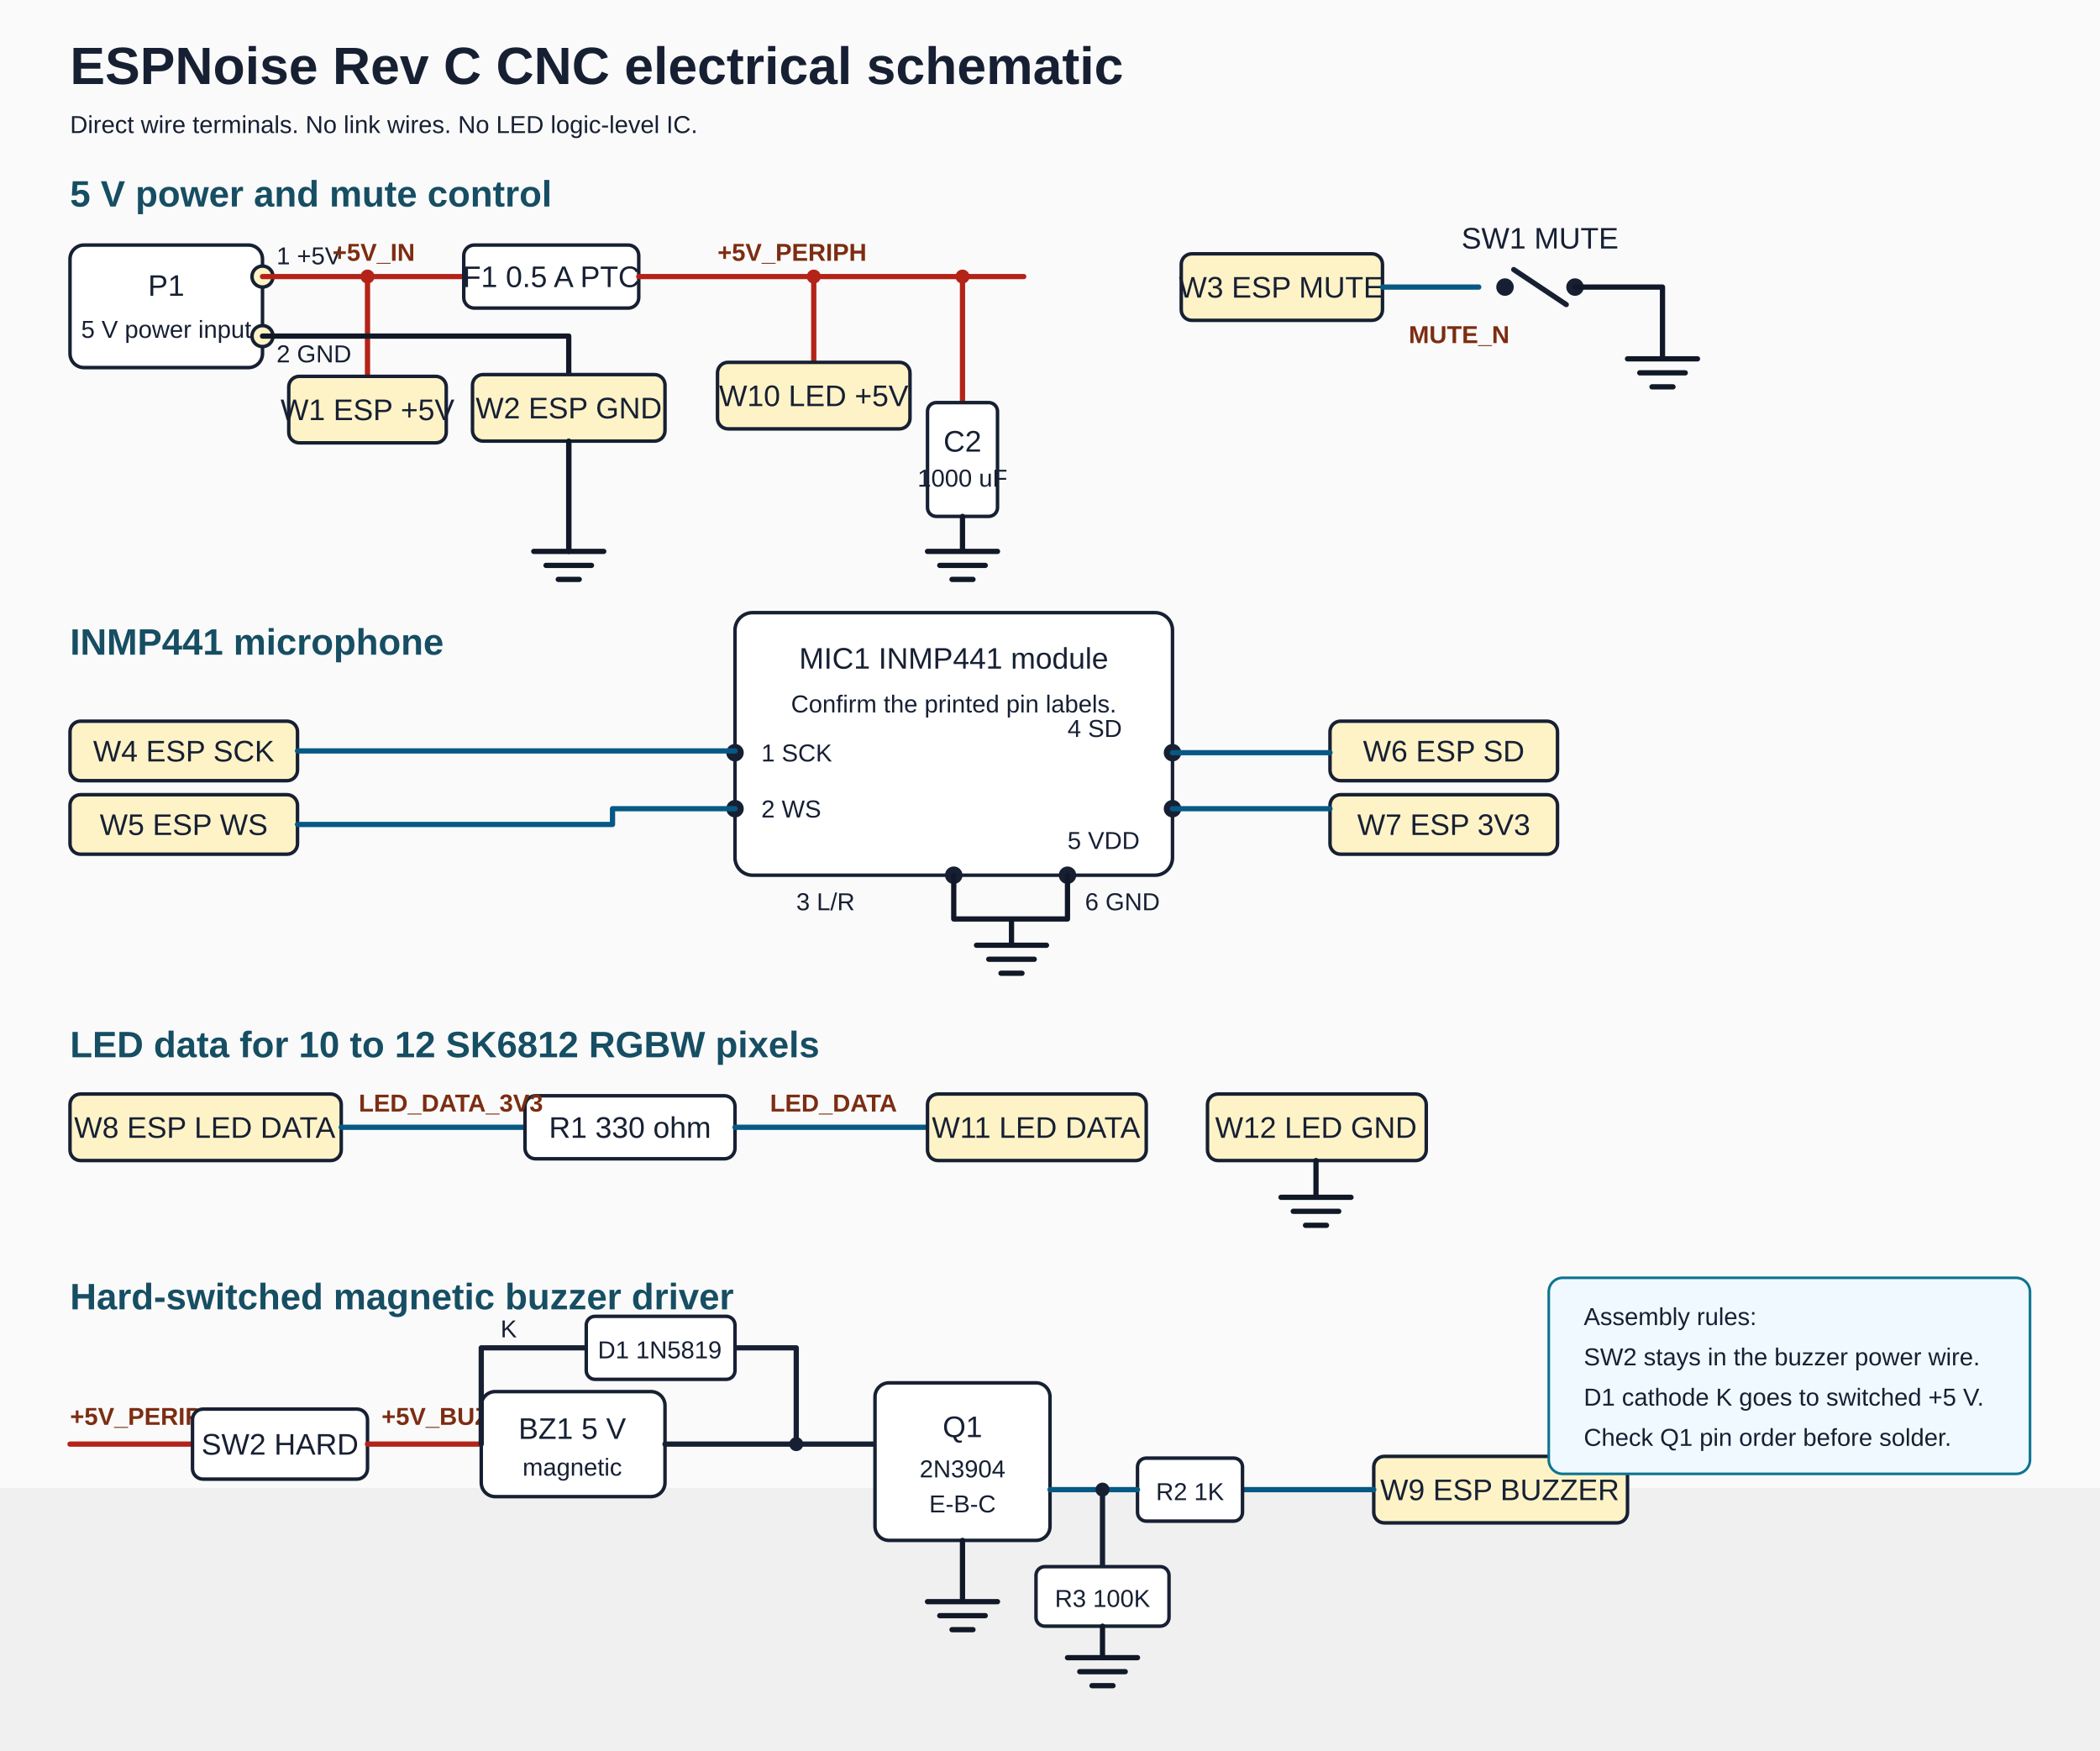
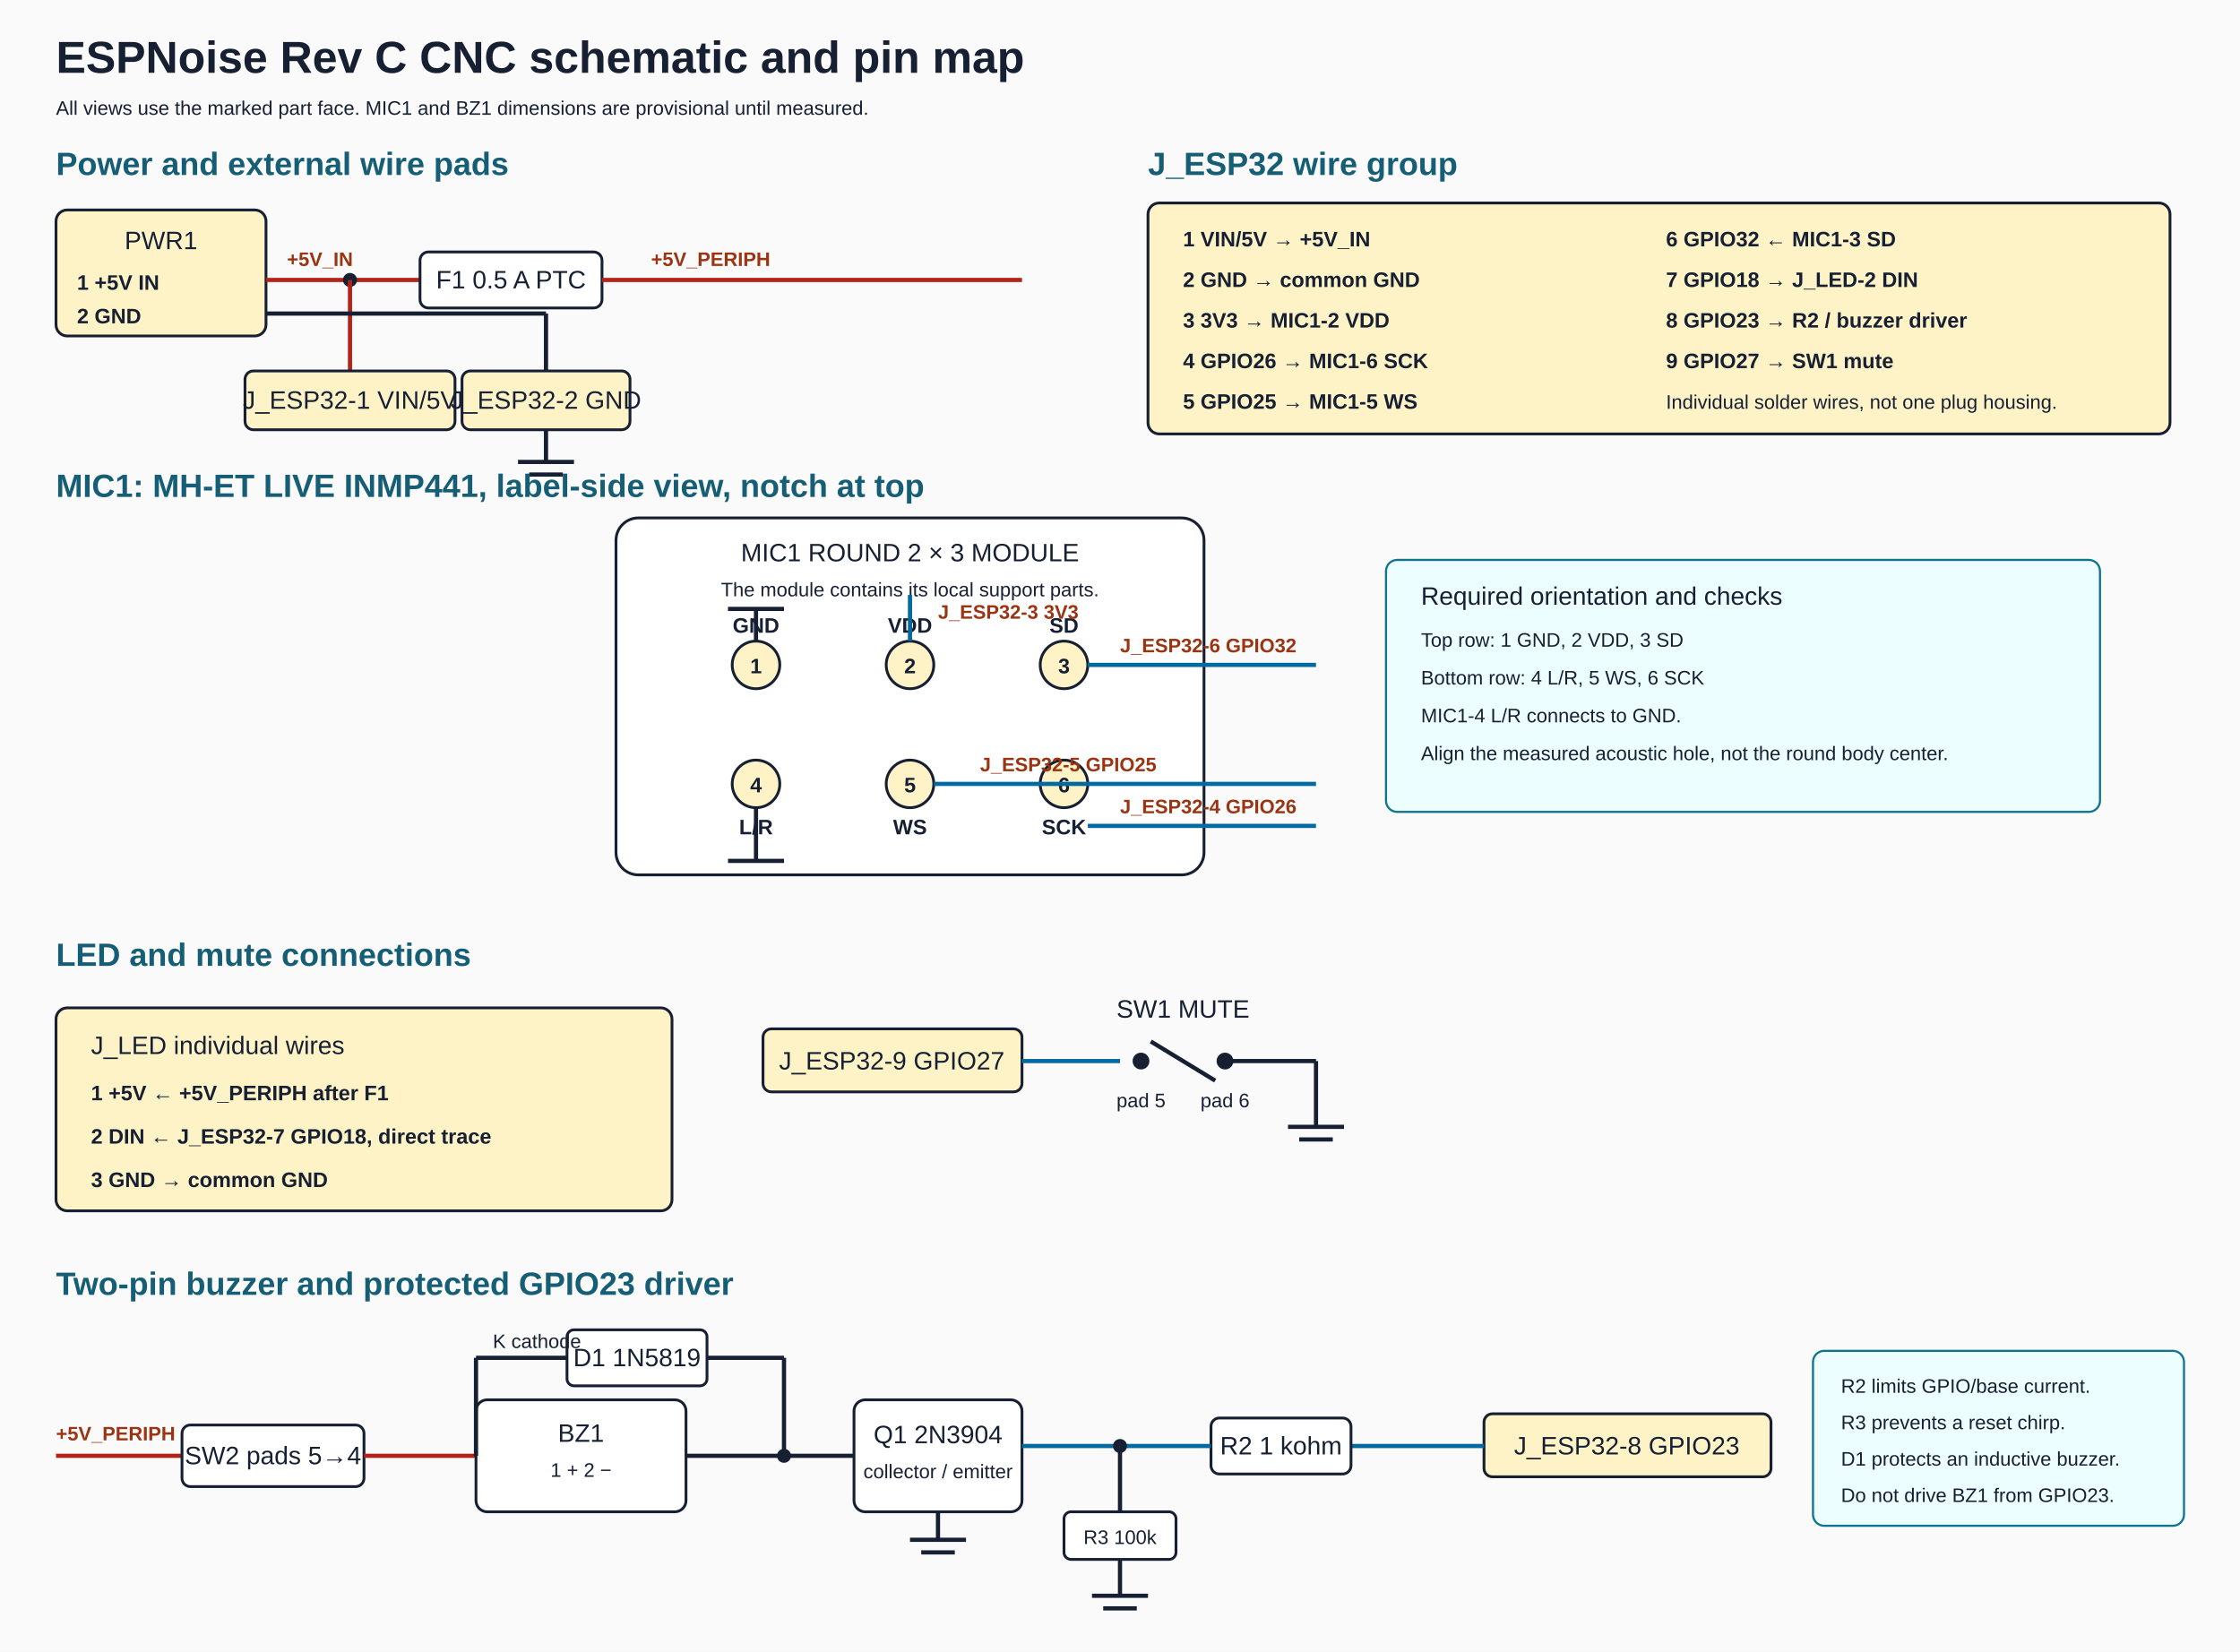
- <svg xmlns="http://www.w3.org/2000/svg" width="1200" height="1000" viewBox="0 0 1200 1000">
+ <svg xmlns="http://www.w3.org/2000/svg" width="1600" height="1180" viewBox="0 0 1600 1180">
  <style>
-     text { font-family: Arial, sans-serif; fill: #172033; font-size: 17px; }
-     path { fill: none; }
-     .title { font-size: 30px; font-weight: 700; }
-     .section { font-size: 21px; font-weight: 700; fill: #164e63; }
+     text { font-family: Arial, sans-serif; fill: #172033; font-size: 18px; }
+     .title { font-size: 32px; font-weight: 700; }
+     .section { font-size: 23px; font-weight: 700; fill: #155e75; }
    .small { font-size: 14px; }
-     .net { font-size: 14px; font-weight: 700; fill: #7c2d12; }
-     .part { fill: #fff; stroke: #172033; stroke-width: 2; }
-     .wire { fill: none; stroke: #172033; stroke-width: 3; stroke-linecap: round; stroke-linejoin: round; }
-     .power { fill: none; stroke: #b42318; }
-     .signal { fill: none; stroke: #075985; }
-     .ground { fill: none; stroke: #111827; }
-     .terminal { fill: #fef3c7; stroke: #172033; stroke-width: 2; }
-     .note { fill: #f0f9ff; stroke: #0e7490; stroke-width: 1.5; }
+     .pin { font-size: 15px; font-weight: 700; }
+     .net { font-size: 14px; font-weight: 700; fill: #9a3412; }
+     .box { fill: #fff; stroke: #172033; stroke-width: 2; }
+     .connector { fill: #fef3c7; stroke: #172033; stroke-width: 2; }
+     .note { fill: #ecfeff; stroke: #0e7490; stroke-width: 1.5; }
+     .wire { stroke: #172033; stroke-width: 3; fill: none; }
+     .signal { stroke: #0369a1; }
+     .power { stroke: #b42318; }
+     .node { fill: #172033; }
  </style>
-   <rect width="1200" height="850" fill="#fafafa" />
-   <text x="40" y="48" class="title">ESPNoise Rev C CNC electrical schematic</text>
-   <text x="40" y="76" class="small">Direct wire terminals. No link wires. No LED logic-level IC.</text>
-   <text x="40" y="118" class="section">5 V power and mute control</text>
-   <rect x="40" y="140" width="110" height="70" rx="8" class="part" />
-   <text x="95" y="169" text-anchor="middle">P1</text>
-   <text x="95" y="193" text-anchor="middle" class="small">5 V power input</text>
-   <circle cx="150" cy="158" r="6" class="terminal" />
-   <circle cx="150" cy="192" r="6" class="terminal" />
-   <text x="158" y="151" class="small">1 +5V</text>
-   <text x="158" y="207" class="small">2 GND</text>
-   <path d="M150 158 H265" class="wire power" />
-   <text x="190" y="149" class="net">+5V_IN</text>
-   <rect x="265" y="140" width="100" height="36" rx="6" class="part" />
-   <text x="315" y="164" text-anchor="middle">F1 0.5 A PTC</text>
-   <path d="M365 158 H585" class="wire power" />
-   <text x="410" y="149" class="net">+5V_PERIPH</text>
-   <circle cx="210" cy="158" r="4" fill="#b42318" />
-   <path d="M210 158 V215" class="wire power" />
-   <rect x="165" y="215" width="90" height="38" rx="6" class="terminal" />
-   <text x="210" y="240" text-anchor="middle">W1 ESP +5V</text>
-   <circle cx="465" cy="158" r="4" fill="#b42318" />
-   <path d="M465 158 V207" class="wire power" />
-   <rect x="410" y="207" width="110" height="38" rx="6" class="terminal" />
-   <text x="465" y="232" text-anchor="middle">W10 LED +5V</text>
-   <circle cx="550" cy="158" r="4" fill="#b42318" />
-   <path d="M550 158 V230" class="wire power" />
-   <rect x="530" y="230" width="40" height="65" rx="5" class="part" />
-   <text x="550" y="258" text-anchor="middle">C2</text>
-   <text x="550" y="278" text-anchor="middle" class="small">1000 uF</text>
-   <path d="M550 295 V315 M530 315 H570 M537 323 H563 M544 331 H556" class="wire ground" />
-   <path d="M150 192 H325 V315" fill="none" class="wire ground" />
-   <rect x="270" y="214" width="110" height="38" rx="6" class="terminal" />
-   <text x="325" y="239" text-anchor="middle">W2 ESP GND</text>
-   <path d="M325 252 V315 M305 315 H345 M312 323 H338 M319 331 H331" fill="none" class="wire ground" />
-   <rect x="675" y="145" width="115" height="38" rx="6" class="terminal" />
-   <text x="732" y="170" text-anchor="middle">W3 ESP MUTE</text>
-   <path d="M790 164 H845" class="wire signal" />
-   <circle cx="860" cy="164" r="5" fill="#172033" />
-   <circle cx="900" cy="164" r="5" fill="#172033" />
-   <path d="M865 154 L895 174" class="wire" />
-   <text x="880" y="142" text-anchor="middle">SW1 MUTE</text>
-   <path d="M900 164 H950 V205 M930 205 H970 M937 213 H963 M944 221 H956" fill="none" class="wire ground" />
-   <text x="805" y="196" class="net">MUTE_N</text>
-   <text x="40" y="374" class="section">INMP441 microphone</text>
-   <rect x="420" y="350" width="250" height="150" rx="10" class="part" />
-   <text x="545" y="382" text-anchor="middle">MIC1 INMP441 module</text>
-   <text x="545" y="407" text-anchor="middle" class="small">Confirm the printed pin labels.</text>
-   <circle cx="420" cy="430" r="5" fill="#172033" />
-   <text x="435" y="435" class="small">1 SCK</text>
-   <circle cx="420" cy="462" r="5" fill="#172033" />
-   <text x="435" y="467" class="small">2 WS</text>
-   <circle cx="545" cy="500" r="5" fill="#172033" />
-   <text x="455" y="520" class="small">3 L/R</text>
-   <circle cx="670" cy="430" r="5" fill="#172033" />
-   <text x="610" y="421" class="small">4 SD</text>
-   <circle cx="670" cy="462" r="5" fill="#172033" />
-   <text x="610" y="485" class="small">5 VDD</text>
-   <circle cx="610" cy="500" r="5" fill="#172033" />
-   <text x="620" y="520" class="small">6 GND</text>
-   <rect x="40" y="412" width="130" height="34" rx="6" class="terminal" />
-   <text x="105" y="435" text-anchor="middle">W4 ESP SCK</text>
-   <rect x="40" y="454" width="130" height="34" rx="6" class="terminal" />
-   <text x="105" y="477" text-anchor="middle">W5 ESP WS</text>
-   <rect x="760" y="412" width="130" height="34" rx="6" class="terminal" />
-   <text x="825" y="435" text-anchor="middle">W6 ESP SD</text>
-   <rect x="760" y="454" width="130" height="34" rx="6" class="terminal" />
-   <text x="825" y="477" text-anchor="middle">W7 ESP 3V3</text>
-   <path d="M170 429 H420 M170 471 H350 V462 H420" fill="none" class="wire signal" />
-   <path d="M670 430 H760 M670 462 H760" fill="none" class="wire signal" />
-   <path d="M545 500 V525 H610 V500 M578 525 V540 M558 540 H598 M565 548 H591 M572 556 H584" fill="none" class="wire ground" />
-   <text x="40" y="604" class="section">LED data for 10 to 12 SK6812 RGBW pixels</text>
-   <rect x="40" y="625" width="155" height="38" rx="6" class="terminal" />
-   <text x="117" y="650" text-anchor="middle">W8 ESP LED DATA</text>
-   <path d="M195 644 H300" class="wire signal" />
-   <rect x="300" y="626" width="120" height="36" rx="6" class="part" />
-   <text x="360" y="650" text-anchor="middle">R1 330 ohm</text>
-   <path d="M420 644 H530" class="wire signal" />
-   <rect x="530" y="625" width="125" height="38" rx="6" class="terminal" />
-   <text x="592" y="650" text-anchor="middle">W11 LED DATA</text>
-   <rect x="690" y="625" width="125" height="38" rx="6" class="terminal" />
-   <text x="752" y="650" text-anchor="middle">W12 LED GND</text>
-   <path d="M752 663 V684 M732 684 H772 M739 692 H765 M746 700 H758" class="wire ground" />
-   <text x="205" y="635" class="net">LED_DATA_3V3</text>
-   <text x="440" y="635" class="net">LED_DATA</text>
-   <text x="40" y="748" class="section">Hard-switched magnetic buzzer driver</text>
-   <path d="M40 825 H110" class="wire power" />
-   <text x="40" y="814" class="net">+5V_PERIPH</text>
-   <rect x="110" y="805" width="100" height="40" rx="6" class="part" />
-   <text x="160" y="831" text-anchor="middle">SW2 HARD</text>
-   <path d="M210 825 H275" class="wire power" />
-   <text x="218" y="814" class="net">+5V_BUZZER_SW</text>
-   <rect x="275" y="795" width="105" height="60" rx="8" class="part" />
-   <text x="327" y="822" text-anchor="middle">BZ1 5 V</text>
-   <text x="327" y="843" text-anchor="middle" class="small">magnetic</text>
-   <path d="M380 825 H500" class="wire" />
-   <circle cx="455" cy="825" r="4" fill="#172033" />
-   <path d="M275 825 V770 H455 V825" fill="none" class="wire" />
-   <rect x="335" y="752" width="85" height="36" rx="5" class="part" />
-   <text x="377" y="776" text-anchor="middle" class="small">D1 1N5819</text>
-   <text x="286" y="764" class="small">K</text>
-   <rect x="500" y="790" width="100" height="90" rx="8" class="part" />
-   <text x="550" y="821" text-anchor="middle">Q1</text>
-   <text x="550" y="844" text-anchor="middle" class="small">2N3904</text>
-   <text x="550" y="864" text-anchor="middle" class="small">E-B-C</text>
-   <path d="M550 880 V915 M530 915 H570 M537 923 H563 M544 931 H556" class="wire ground" />
-   <rect x="785" y="832" width="145" height="38" rx="6" class="terminal" />
-   <text x="857" y="857" text-anchor="middle">W9 ESP BUZZER</text>
-   <path d="M785 851 H710" class="wire signal" />
-   <rect x="650" y="833" width="60" height="36" rx="5" class="part" />
-   <text x="680" y="857" text-anchor="middle" class="small">R2 1K</text>
-   <path d="M650 851 H600" class="wire signal" />
-   <circle cx="630" cy="851" r="4" fill="#172033" />
-   <path d="M630 851 V895" class="wire" />
-   <rect x="592" y="895" width="76" height="34" rx="5" class="part" />
-   <text x="630" y="918" text-anchor="middle" class="small">R3 100K</text>
-   <path d="M630 929 V947 M610 947 H650 M617 955 H643 M624 963 H636" class="wire ground" />
-   <rect x="885" y="730" width="275" height="112" rx="8" class="note" />
-   <text x="905" y="757" class="small">Assembly rules:</text>
-   <text x="905" y="780" class="small">SW2 stays in the buzzer power wire.</text>
-   <text x="905" y="803" class="small">D1 cathode K goes to switched +5 V.</text>
-   <text x="905" y="826" class="small">Check Q1 pin order before solder.</text>
+   <rect width="1600" height="1180" fill="#fafafa" />
+   <text x="40" y="52" class="title">ESPNoise Rev C CNC schematic and pin map</text>
+   <text x="40" y="82" class="small">All views use the marked part face. MIC1 and BZ1 dimensions are provisional until measured.</text>
+   <text x="40" y="125" class="section">Power and external wire pads</text>
+   <rect x="40" y="150" width="150" height="90" rx="8" class="connector" />
+   <text x="115" y="178" text-anchor="middle">PWR1</text>
+   <text x="55" y="207" class="pin">1 +5V IN</text>
+   <text x="55" y="231" class="pin">2 GND</text>
+   <line x1="190" y1="200" x2="300" y2="200" class="wire power" />
+   <text x="205" y="190" class="net">+5V_IN</text>
+   <rect x="300" y="180" width="130" height="40" rx="6" class="box" />
+   <text x="365" y="206" text-anchor="middle">F1 0.5 A PTC</text>
+   <line x1="430" y1="200" x2="730" y2="200" class="wire power" />
+   <text x="465" y="190" class="net">+5V_PERIPH</text>
+   <circle cx="250" cy="200" r="5" class="node" />
+   <line x1="250" y1="200" x2="250" y2="265" class="wire power" />
+   <rect x="175" y="265" width="150" height="42" rx="6" class="connector" />
+   <text x="250" y="292" text-anchor="middle">J_ESP32-1 VIN/5V</text>
+   <line x1="190" y1="224" x2="390" y2="224" class="wire" />
+   <line x1="390" y1="224" x2="390" y2="265" class="wire" />
+   <rect x="330" y="265" width="120" height="42" rx="6" class="connector" />
+   <text x="390" y="292" text-anchor="middle">J_ESP32-2 GND</text>
+   <line x1="390" y1="307" x2="390" y2="330" class="wire" />
+   <line x1="370" y1="330" x2="410" y2="330" class="wire" />
+   <line x1="378" y1="339" x2="402" y2="339" class="wire" />
+   <text x="820" y="125" class="section">J_ESP32 wire group</text>
+   <rect x="820" y="145" width="730" height="165" rx="8" class="connector" />
+   <text x="845" y="176" class="pin">1 VIN/5V → +5V_IN</text>
+   <text x="845" y="205" class="pin">2 GND → common GND</text>
+   <text x="845" y="234" class="pin">3 3V3 → MIC1-2 VDD</text>
+   <text x="845" y="263" class="pin">4 GPIO26 → MIC1-6 SCK</text>
+   <text x="845" y="292" class="pin">5 GPIO25 → MIC1-5 WS</text>
+   <text x="1190" y="176" class="pin">6 GPIO32 ← MIC1-3 SD</text>
+   <text x="1190" y="205" class="pin">7 GPIO18 → J_LED-2 DIN</text>
+   <text x="1190" y="234" class="pin">8 GPIO23 → R2 / buzzer driver</text>
+   <text x="1190" y="263" class="pin">9 GPIO27 → SW1 mute</text>
+   <text x="1190" y="292" class="small">Individual solder wires, not one plug housing.</text>
+   <text x="40" y="355" class="section">MIC1: MH-ET LIVE INMP441, label-side view, notch at top</text>
+   <rect x="440" y="370" width="420" height="255" rx="16" class="box" />
+   <text x="650" y="401" text-anchor="middle">MIC1 ROUND 2 × 3 MODULE</text>
+   <text x="650" y="426" text-anchor="middle" class="small">The module contains its local support parts.</text>
+   <circle cx="540" cy="475" r="17" class="connector" />
+   <text x="540" y="481" text-anchor="middle" class="pin">1</text>
+   <circle cx="650" cy="475" r="17" class="connector" />
+   <text x="650" y="481" text-anchor="middle" class="pin">2</text>
+   <circle cx="760" cy="475" r="17" class="connector" />
+   <text x="760" y="481" text-anchor="middle" class="pin">3</text>
+   <circle cx="540" cy="560" r="17" class="connector" />
+   <text x="540" y="566" text-anchor="middle" class="pin">4</text>
+   <circle cx="650" cy="560" r="17" class="connector" />
+   <text x="650" y="566" text-anchor="middle" class="pin">5</text>
+   <circle cx="760" cy="560" r="17" class="connector" />
+   <text x="760" y="566" text-anchor="middle" class="pin">6</text>
+   <text x="540" y="452" text-anchor="middle" class="pin">GND</text>
+   <text x="650" y="452" text-anchor="middle" class="pin">VDD</text>
+   <text x="760" y="452" text-anchor="middle" class="pin">SD</text>
+   <text x="540" y="596" text-anchor="middle" class="pin">L/R</text>
+   <text x="650" y="596" text-anchor="middle" class="pin">WS</text>
+   <text x="760" y="596" text-anchor="middle" class="pin">SCK</text>
+   <line x1="540" y1="577" x2="540" y2="615" class="wire" />
+   <line x1="520" y1="615" x2="560" y2="615" class="wire" />
+   <line x1="540" y1="458" x2="540" y2="435" class="wire" />
+   <line x1="520" y1="435" x2="560" y2="435" class="wire" />
+   <line x1="650" y1="458" x2="650" y2="425" class="wire signal" />
+   <text x="670" y="442" class="net">J_ESP32-3 3V3</text>
+   <line x1="777" y1="475" x2="940" y2="475" class="wire signal" />
+   <text x="800" y="466" class="net">J_ESP32-6 GPIO32</text>
+   <line x1="667" y1="560" x2="940" y2="560" class="wire signal" />
+   <text x="700" y="551" class="net">J_ESP32-5 GPIO25</text>
+   <line x1="777" y1="590" x2="940" y2="590" class="wire signal" />
+   <text x="800" y="581" class="net">J_ESP32-4 GPIO26</text>
+   <rect x="990" y="400" width="510" height="180" rx="8" class="note" />
+   <text x="1015" y="432">Required orientation and checks</text>
+   <text x="1015" y="462" class="small">Top row: 1 GND, 2 VDD, 3 SD</text>
+   <text x="1015" y="489" class="small">Bottom row: 4 L/R, 5 WS, 6 SCK</text>
+   <text x="1015" y="516" class="small">MIC1-4 L/R connects to GND.</text>
+   <text x="1015" y="543" class="small">Align the measured acoustic hole, not the round body center.</text>
+   <text x="40" y="690" class="section">LED and mute connections</text>
+   <rect x="40" y="720" width="440" height="145" rx="8" class="connector" />
+   <text x="65" y="753">J_LED individual wires</text>
+   <text x="65" y="786" class="pin">1 +5V ← +5V_PERIPH after F1</text>
+   <text x="65" y="817" class="pin">2 DIN ← J_ESP32-7 GPIO18, direct trace</text>
+   <text x="65" y="848" class="pin">3 GND → common GND</text>
+   <rect x="545" y="735" width="185" height="45" rx="6" class="connector" />
+   <text x="637" y="764" text-anchor="middle">J_ESP32-9 GPIO27</text>
+   <line x1="730" y1="758" x2="800" y2="758" class="wire signal" />
+   <circle cx="815" cy="758" r="6" class="node" />
+   <circle cx="875" cy="758" r="6" class="node" />
+   <line x1="822" y1="744" x2="868" y2="772" class="wire" />
+   <text x="845" y="727" text-anchor="middle">SW1 MUTE</text>
+   <text x="815" y="791" text-anchor="middle" class="small">pad 5</text>
+   <text x="875" y="791" text-anchor="middle" class="small">pad 6</text>
+   <line x1="875" y1="758" x2="940" y2="758" class="wire" />
+   <line x1="940" y1="758" x2="940" y2="805" class="wire" />
+   <line x1="920" y1="805" x2="960" y2="805" class="wire" />
+   <line x1="928" y1="814" x2="952" y2="814" class="wire" />
+   <text x="40" y="925" class="section">Two-pin buzzer and protected GPIO23 driver</text>
+   <line x1="40" y1="1040" x2="130" y2="1040" class="wire power" />
+   <text x="40" y="1029" class="net">+5V_PERIPH</text>
+   <rect x="130" y="1018" width="130" height="44" rx="6" class="box" />
+   <text x="195" y="1046" text-anchor="middle">SW2 pads 5→4</text>
+   <line x1="260" y1="1040" x2="340" y2="1040" class="wire power" />
+   <rect x="340" y="1000" width="150" height="80" rx="8" class="box" />
+   <text x="415" y="1030" text-anchor="middle">BZ1</text>
+   <text x="415" y="1055" text-anchor="middle" class="small">1 +     2 −</text>
+   <line x1="490" y1="1040" x2="610" y2="1040" class="wire" />
+   <circle cx="560" cy="1040" r="5" class="node" />
+   <line x1="340" y1="1040" x2="340" y2="970" class="wire" />
+   <line x1="340" y1="970" x2="560" y2="970" class="wire" />
+   <line x1="560" y1="970" x2="560" y2="1040" class="wire" />
+   <rect x="405" y="950" width="100" height="40" rx="5" class="box" />
+   <text x="455" y="976" text-anchor="middle">D1 1N5819</text>
+   <text x="352" y="963" class="small">K cathode</text>
+   <rect x="610" y="1000" width="120" height="80" rx="8" class="box" />
+   <text x="670" y="1031" text-anchor="middle">Q1 2N3904</text>
+   <text x="670" y="1056" text-anchor="middle" class="small">collector / emitter</text>
+   <line x1="670" y1="1080" x2="670" y2="1100" class="wire" />
+   <line x1="650" y1="1100" x2="690" y2="1100" class="wire" />
+   <line x1="658" y1="1109" x2="682" y2="1109" class="wire" />
+   <rect x="1060" y="1010" width="205" height="45" rx="6" class="connector" />
+   <text x="1162" y="1039" text-anchor="middle">J_ESP32-8 GPIO23</text>
+   <line x1="1060" y1="1033" x2="965" y2="1033" class="wire signal" />
+   <rect x="865" y="1013" width="100" height="40" rx="6" class="box" />
+   <text x="915" y="1039" text-anchor="middle">R2 1 kohm</text>
+   <line x1="865" y1="1033" x2="730" y2="1033" class="wire signal" />
+   <circle cx="800" cy="1033" r="5" class="node" />
+   <line x1="800" y1="1033" x2="800" y2="1080" class="wire" />
+   <rect x="760" y="1080" width="80" height="34" rx="5" class="box" />
+   <text x="800" y="1103" text-anchor="middle" class="small">R3 100k</text>
+   <line x1="800" y1="1114" x2="800" y2="1140" class="wire" />
+   <line x1="780" y1="1140" x2="820" y2="1140" class="wire" />
+   <line x1="788" y1="1149" x2="812" y2="1149" class="wire" />
+   <rect x="1295" y="965" width="265" height="125" rx="8" class="note" />
+   <text x="1315" y="995" class="small">R2 limits GPIO/base current.</text>
+   <text x="1315" y="1021" class="small">R3 prevents a reset chirp.</text>
+   <text x="1315" y="1047" class="small">D1 protects an inductive buzzer.</text>
+   <text x="1315" y="1073" class="small">Do not drive BZ1 from GPIO23.</text>
</svg>
